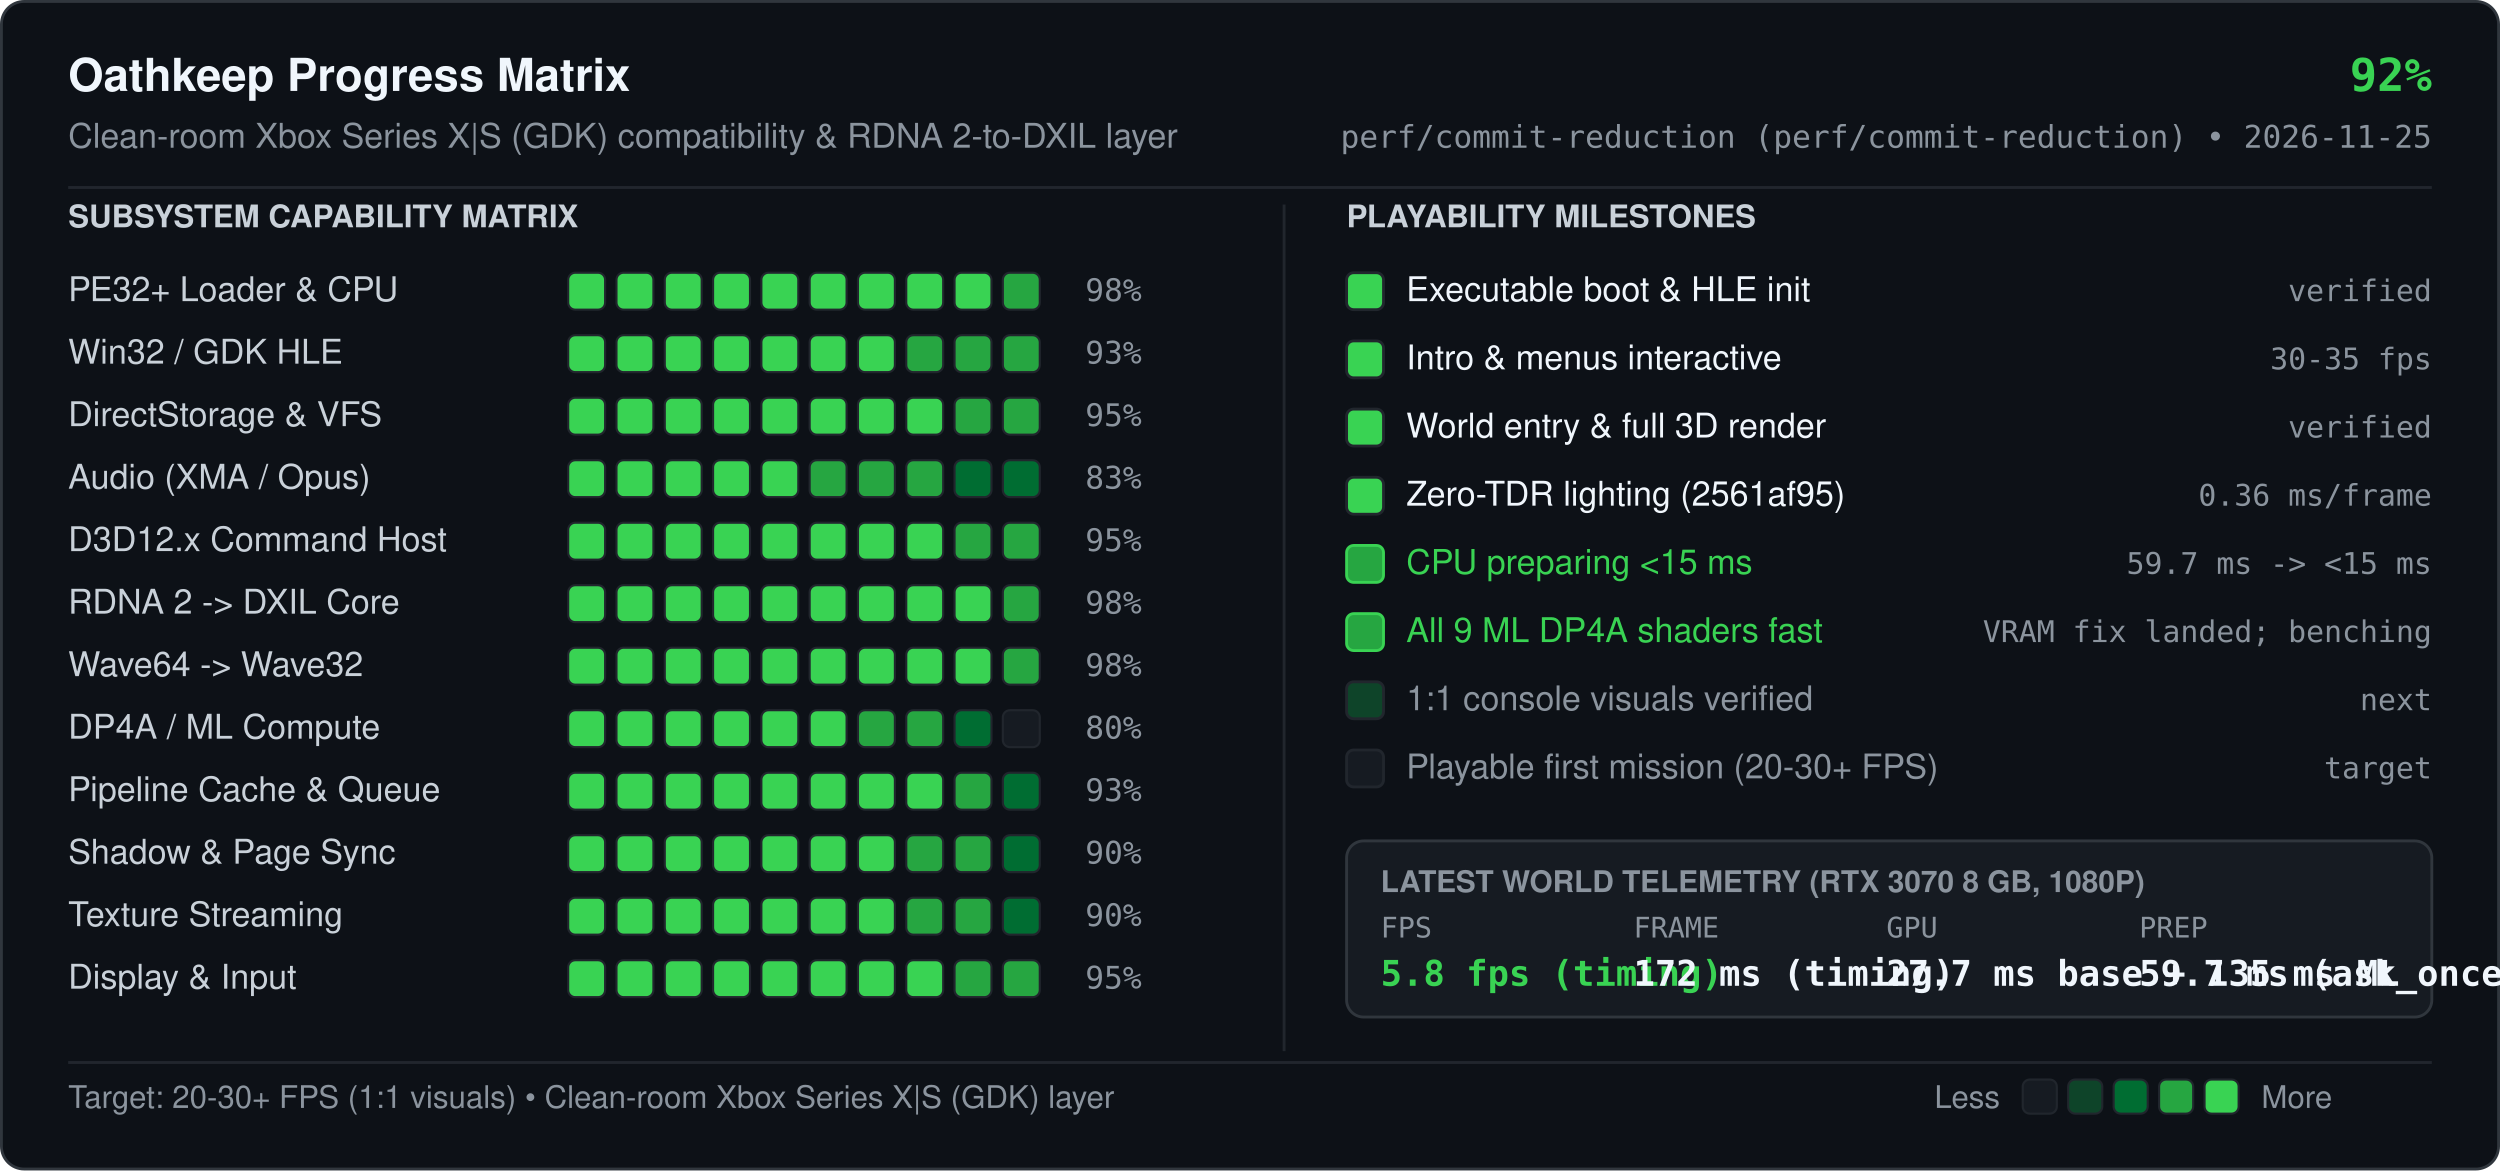
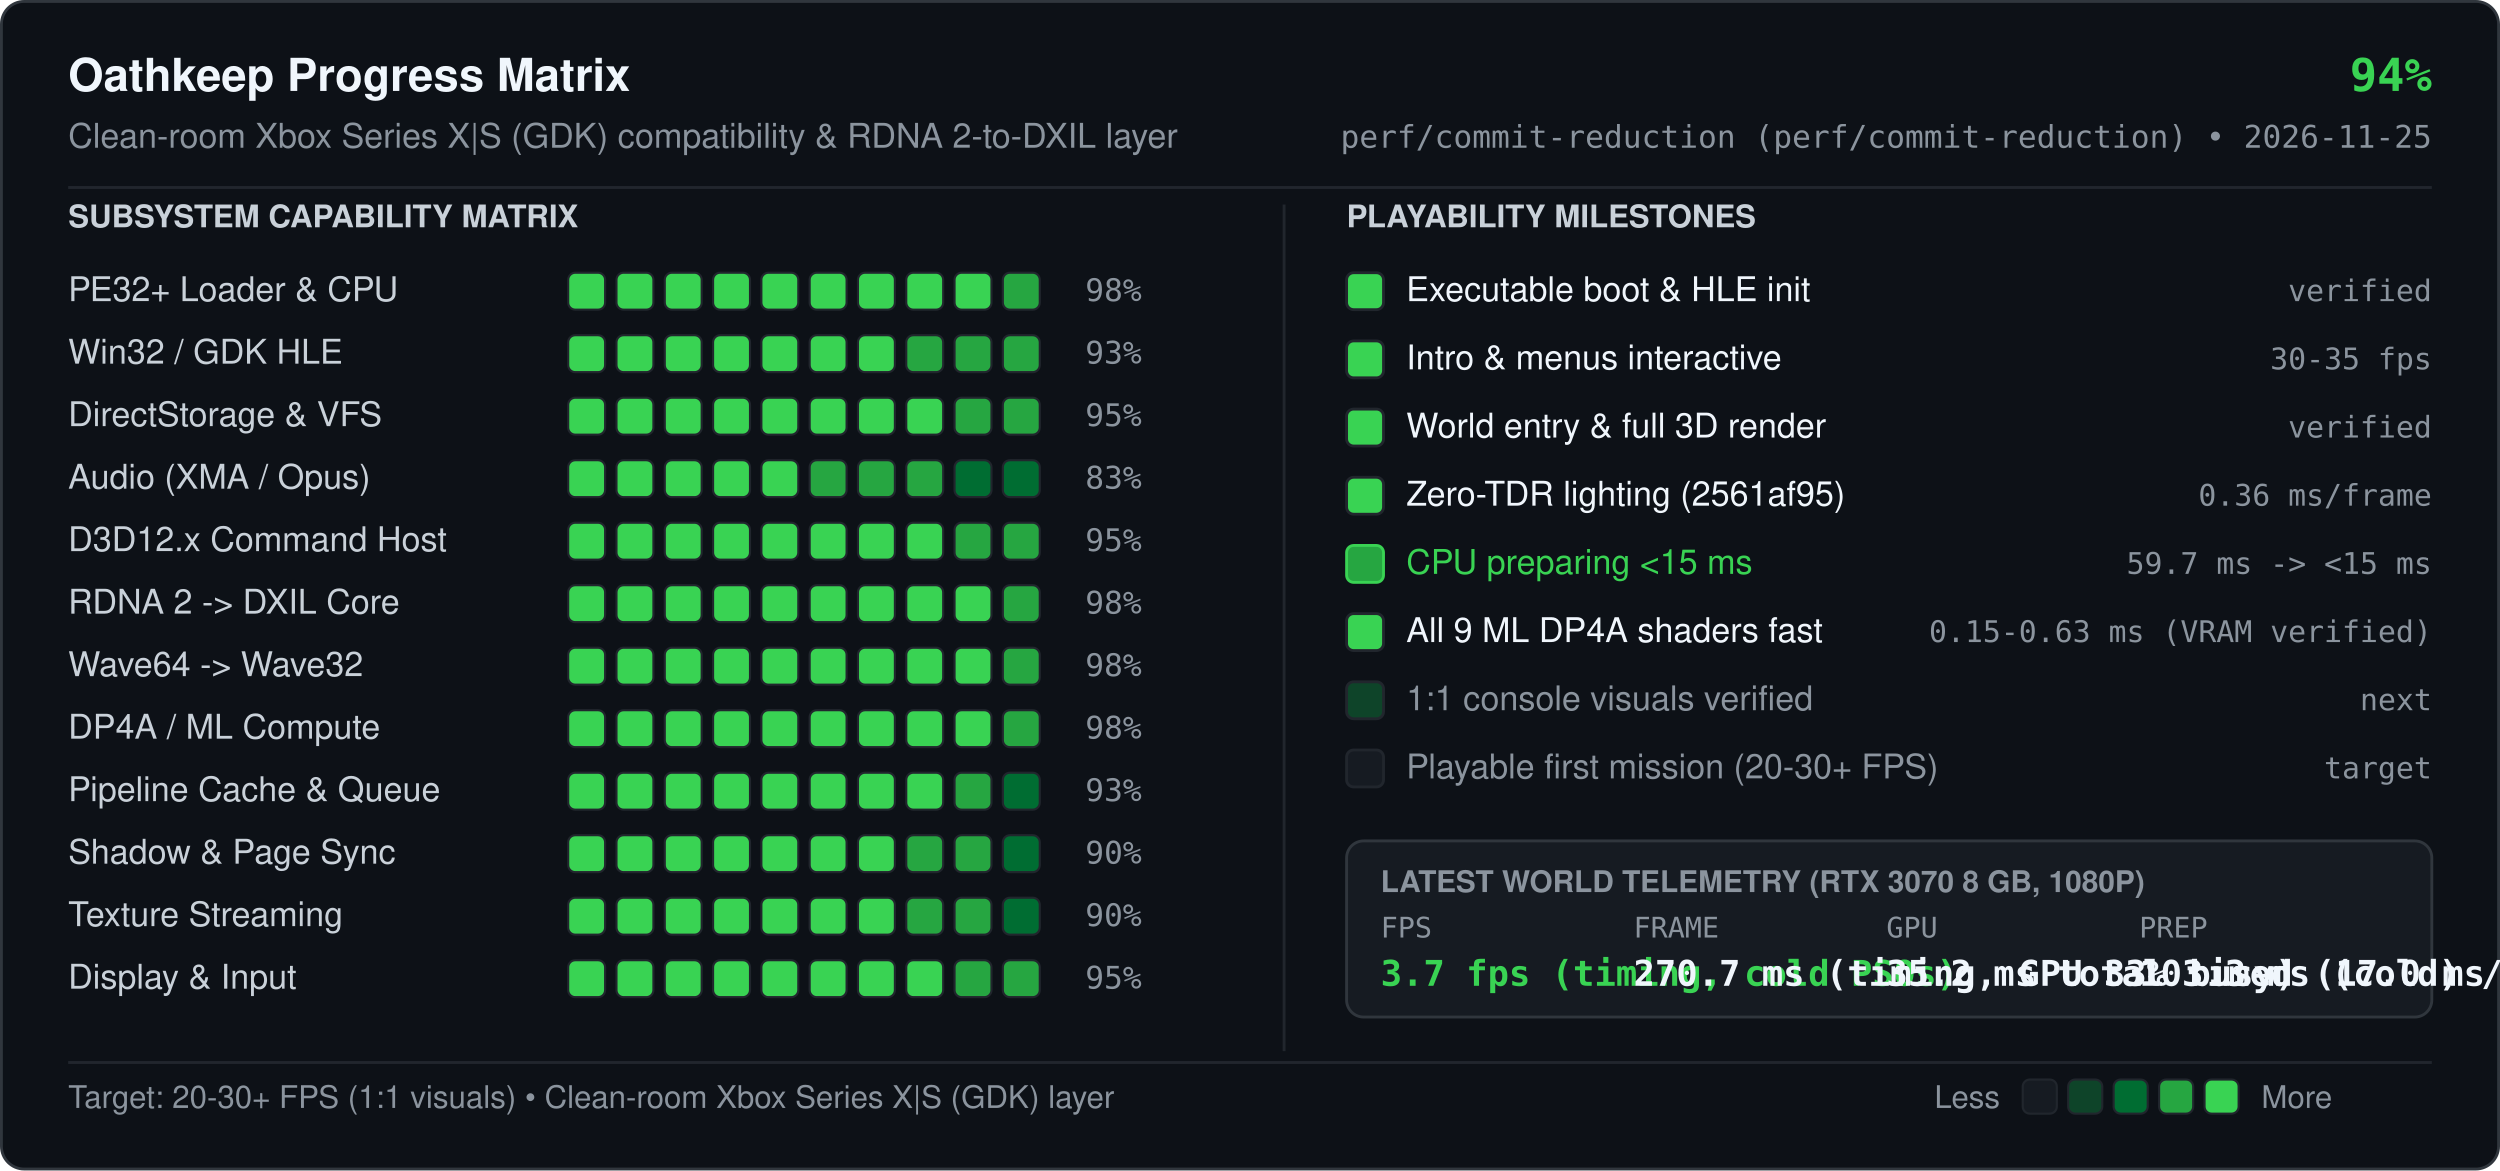
<svg xmlns="http://www.w3.org/2000/svg" width="880" height="412" viewBox="0 0 880 412" role="img" aria-label="Oathkeep Compatibility and Performance Progress">
  <defs>
    <style>text { font-family: -apple-system, BlinkMacSystemFont, 'Segoe UI', Helvetica, Arial, sans-serif; } .mono { font-family: ui-monospace, SFMono-Regular, Menlo, Consolas, monospace; }</style>
  </defs>
  <rect x="0.5" y="0.5" width="879" height="411" rx="8" fill="#0d1117" stroke="#30363d" />
  <text x="24" y="32" fill="#f0f6fc" font-size="16" font-weight="600">Oathkeep Progress Matrix</text>
  <text x="24" y="52" fill="#8b949e" font-size="12">Clean-room Xbox Series X|S (GDK) compatibility &amp; RDNA 2-to-DXIL layer</text>
-   <text x="856" y="32" text-anchor="end" fill="#39d353" font-size="16" font-weight="700" class="mono">92%</text>
+   <text x="856" y="32" text-anchor="end" fill="#39d353" font-size="16" font-weight="700" class="mono">94%</text>
  <text x="856" y="52" text-anchor="end" fill="#8b949e" font-size="11" class="mono">perf/commit-reduction (perf/commit-reduction) • 2026-11-25</text>
  <line x1="24" y1="66" x2="856" y2="66" stroke="#21262d" />
  <text x="24" y="80" fill="#c9d1d9" font-size="11" font-weight="600">SUBSYSTEM CAPABILITY MATRIX</text>
  <text x="24" y="106" fill="#c9d1d9" font-size="12">PE32+ Loader &amp; CPU</text>
  <rect x="200" y="96" width="13" height="13" rx="2.5" fill="#39d353" stroke="#21262d" stroke-width="0.75" />
  <rect x="217" y="96" width="13" height="13" rx="2.5" fill="#39d353" stroke="#21262d" stroke-width="0.75" />
  <rect x="234" y="96" width="13" height="13" rx="2.5" fill="#39d353" stroke="#21262d" stroke-width="0.75" />
  <rect x="251" y="96" width="13" height="13" rx="2.5" fill="#39d353" stroke="#21262d" stroke-width="0.75" />
  <rect x="268" y="96" width="13" height="13" rx="2.5" fill="#39d353" stroke="#21262d" stroke-width="0.75" />
  <rect x="285" y="96" width="13" height="13" rx="2.5" fill="#39d353" stroke="#21262d" stroke-width="0.75" />
  <rect x="302" y="96" width="13" height="13" rx="2.5" fill="#39d353" stroke="#21262d" stroke-width="0.75" />
  <rect x="319" y="96" width="13" height="13" rx="2.5" fill="#39d353" stroke="#21262d" stroke-width="0.75" />
  <rect x="336" y="96" width="13" height="13" rx="2.5" fill="#39d353" stroke="#21262d" stroke-width="0.75" />
  <rect x="353" y="96" width="13" height="13" rx="2.5" fill="#26a641" stroke="#21262d" stroke-width="0.75" />
  <text x="382" y="106" fill="#8b949e" font-size="11" class="mono"> 98%</text>
  <text x="24" y="128" fill="#c9d1d9" font-size="12">Win32 / GDK HLE</text>
  <rect x="200" y="118" width="13" height="13" rx="2.5" fill="#39d353" stroke="#21262d" stroke-width="0.75" />
  <rect x="217" y="118" width="13" height="13" rx="2.5" fill="#39d353" stroke="#21262d" stroke-width="0.75" />
  <rect x="234" y="118" width="13" height="13" rx="2.5" fill="#39d353" stroke="#21262d" stroke-width="0.75" />
  <rect x="251" y="118" width="13" height="13" rx="2.5" fill="#39d353" stroke="#21262d" stroke-width="0.75" />
  <rect x="268" y="118" width="13" height="13" rx="2.5" fill="#39d353" stroke="#21262d" stroke-width="0.75" />
  <rect x="285" y="118" width="13" height="13" rx="2.5" fill="#39d353" stroke="#21262d" stroke-width="0.75" />
  <rect x="302" y="118" width="13" height="13" rx="2.5" fill="#39d353" stroke="#21262d" stroke-width="0.75" />
  <rect x="319" y="118" width="13" height="13" rx="2.5" fill="#26a641" stroke="#21262d" stroke-width="0.75" />
  <rect x="336" y="118" width="13" height="13" rx="2.5" fill="#26a641" stroke="#21262d" stroke-width="0.75" />
  <rect x="353" y="118" width="13" height="13" rx="2.5" fill="#26a641" stroke="#21262d" stroke-width="0.75" />
  <text x="382" y="128" fill="#8b949e" font-size="11" class="mono"> 93%</text>
  <text x="24" y="150" fill="#c9d1d9" font-size="12">DirectStorage &amp; VFS</text>
  <rect x="200" y="140" width="13" height="13" rx="2.5" fill="#39d353" stroke="#21262d" stroke-width="0.75" />
  <rect x="217" y="140" width="13" height="13" rx="2.5" fill="#39d353" stroke="#21262d" stroke-width="0.75" />
  <rect x="234" y="140" width="13" height="13" rx="2.5" fill="#39d353" stroke="#21262d" stroke-width="0.75" />
  <rect x="251" y="140" width="13" height="13" rx="2.5" fill="#39d353" stroke="#21262d" stroke-width="0.75" />
  <rect x="268" y="140" width="13" height="13" rx="2.5" fill="#39d353" stroke="#21262d" stroke-width="0.75" />
  <rect x="285" y="140" width="13" height="13" rx="2.5" fill="#39d353" stroke="#21262d" stroke-width="0.75" />
  <rect x="302" y="140" width="13" height="13" rx="2.5" fill="#39d353" stroke="#21262d" stroke-width="0.75" />
  <rect x="319" y="140" width="13" height="13" rx="2.5" fill="#39d353" stroke="#21262d" stroke-width="0.75" />
  <rect x="336" y="140" width="13" height="13" rx="2.5" fill="#26a641" stroke="#21262d" stroke-width="0.75" />
  <rect x="353" y="140" width="13" height="13" rx="2.5" fill="#26a641" stroke="#21262d" stroke-width="0.75" />
  <text x="382" y="150" fill="#8b949e" font-size="11" class="mono"> 95%</text>
  <text x="24" y="172" fill="#c9d1d9" font-size="12">Audio (XMA / Opus)</text>
  <rect x="200" y="162" width="13" height="13" rx="2.5" fill="#39d353" stroke="#21262d" stroke-width="0.75" />
  <rect x="217" y="162" width="13" height="13" rx="2.5" fill="#39d353" stroke="#21262d" stroke-width="0.75" />
  <rect x="234" y="162" width="13" height="13" rx="2.5" fill="#39d353" stroke="#21262d" stroke-width="0.75" />
  <rect x="251" y="162" width="13" height="13" rx="2.5" fill="#39d353" stroke="#21262d" stroke-width="0.75" />
  <rect x="268" y="162" width="13" height="13" rx="2.5" fill="#39d353" stroke="#21262d" stroke-width="0.75" />
  <rect x="285" y="162" width="13" height="13" rx="2.5" fill="#26a641" stroke="#21262d" stroke-width="0.75" />
  <rect x="302" y="162" width="13" height="13" rx="2.5" fill="#26a641" stroke="#21262d" stroke-width="0.75" />
  <rect x="319" y="162" width="13" height="13" rx="2.5" fill="#26a641" stroke="#21262d" stroke-width="0.75" />
  <rect x="336" y="162" width="13" height="13" rx="2.5" fill="#006d32" stroke="#21262d" stroke-width="0.75" />
  <rect x="353" y="162" width="13" height="13" rx="2.5" fill="#006d32" stroke="#21262d" stroke-width="0.75" />
  <text x="382" y="172" fill="#8b949e" font-size="11" class="mono"> 83%</text>
  <text x="24" y="194" fill="#c9d1d9" font-size="12">D3D12.x Command Host</text>
  <rect x="200" y="184" width="13" height="13" rx="2.5" fill="#39d353" stroke="#21262d" stroke-width="0.75" />
  <rect x="217" y="184" width="13" height="13" rx="2.5" fill="#39d353" stroke="#21262d" stroke-width="0.75" />
  <rect x="234" y="184" width="13" height="13" rx="2.5" fill="#39d353" stroke="#21262d" stroke-width="0.75" />
  <rect x="251" y="184" width="13" height="13" rx="2.5" fill="#39d353" stroke="#21262d" stroke-width="0.75" />
  <rect x="268" y="184" width="13" height="13" rx="2.5" fill="#39d353" stroke="#21262d" stroke-width="0.75" />
  <rect x="285" y="184" width="13" height="13" rx="2.5" fill="#39d353" stroke="#21262d" stroke-width="0.75" />
  <rect x="302" y="184" width="13" height="13" rx="2.5" fill="#39d353" stroke="#21262d" stroke-width="0.75" />
  <rect x="319" y="184" width="13" height="13" rx="2.5" fill="#39d353" stroke="#21262d" stroke-width="0.75" />
  <rect x="336" y="184" width="13" height="13" rx="2.5" fill="#26a641" stroke="#21262d" stroke-width="0.75" />
  <rect x="353" y="184" width="13" height="13" rx="2.5" fill="#26a641" stroke="#21262d" stroke-width="0.75" />
  <text x="382" y="194" fill="#8b949e" font-size="11" class="mono"> 95%</text>
  <text x="24" y="216" fill="#c9d1d9" font-size="12">RDNA 2 -&gt; DXIL Core</text>
  <rect x="200" y="206" width="13" height="13" rx="2.5" fill="#39d353" stroke="#21262d" stroke-width="0.75" />
  <rect x="217" y="206" width="13" height="13" rx="2.5" fill="#39d353" stroke="#21262d" stroke-width="0.75" />
  <rect x="234" y="206" width="13" height="13" rx="2.5" fill="#39d353" stroke="#21262d" stroke-width="0.75" />
  <rect x="251" y="206" width="13" height="13" rx="2.5" fill="#39d353" stroke="#21262d" stroke-width="0.75" />
  <rect x="268" y="206" width="13" height="13" rx="2.5" fill="#39d353" stroke="#21262d" stroke-width="0.75" />
  <rect x="285" y="206" width="13" height="13" rx="2.5" fill="#39d353" stroke="#21262d" stroke-width="0.75" />
  <rect x="302" y="206" width="13" height="13" rx="2.5" fill="#39d353" stroke="#21262d" stroke-width="0.75" />
  <rect x="319" y="206" width="13" height="13" rx="2.5" fill="#39d353" stroke="#21262d" stroke-width="0.75" />
  <rect x="336" y="206" width="13" height="13" rx="2.5" fill="#39d353" stroke="#21262d" stroke-width="0.75" />
  <rect x="353" y="206" width="13" height="13" rx="2.5" fill="#26a641" stroke="#21262d" stroke-width="0.75" />
  <text x="382" y="216" fill="#8b949e" font-size="11" class="mono"> 98%</text>
  <text x="24" y="238" fill="#c9d1d9" font-size="12">Wave64 -&gt; Wave32</text>
  <rect x="200" y="228" width="13" height="13" rx="2.5" fill="#39d353" stroke="#21262d" stroke-width="0.75" />
  <rect x="217" y="228" width="13" height="13" rx="2.5" fill="#39d353" stroke="#21262d" stroke-width="0.75" />
  <rect x="234" y="228" width="13" height="13" rx="2.5" fill="#39d353" stroke="#21262d" stroke-width="0.75" />
  <rect x="251" y="228" width="13" height="13" rx="2.5" fill="#39d353" stroke="#21262d" stroke-width="0.75" />
  <rect x="268" y="228" width="13" height="13" rx="2.5" fill="#39d353" stroke="#21262d" stroke-width="0.75" />
  <rect x="285" y="228" width="13" height="13" rx="2.5" fill="#39d353" stroke="#21262d" stroke-width="0.75" />
  <rect x="302" y="228" width="13" height="13" rx="2.5" fill="#39d353" stroke="#21262d" stroke-width="0.75" />
  <rect x="319" y="228" width="13" height="13" rx="2.5" fill="#39d353" stroke="#21262d" stroke-width="0.75" />
  <rect x="336" y="228" width="13" height="13" rx="2.5" fill="#39d353" stroke="#21262d" stroke-width="0.75" />
  <rect x="353" y="228" width="13" height="13" rx="2.5" fill="#26a641" stroke="#21262d" stroke-width="0.75" />
  <text x="382" y="238" fill="#8b949e" font-size="11" class="mono"> 98%</text>
  <text x="24" y="260" fill="#c9d1d9" font-size="12">DP4A / ML Compute</text>
  <rect x="200" y="250" width="13" height="13" rx="2.5" fill="#39d353" stroke="#21262d" stroke-width="0.75" />
  <rect x="217" y="250" width="13" height="13" rx="2.5" fill="#39d353" stroke="#21262d" stroke-width="0.75" />
  <rect x="234" y="250" width="13" height="13" rx="2.5" fill="#39d353" stroke="#21262d" stroke-width="0.75" />
  <rect x="251" y="250" width="13" height="13" rx="2.5" fill="#39d353" stroke="#21262d" stroke-width="0.75" />
  <rect x="268" y="250" width="13" height="13" rx="2.5" fill="#39d353" stroke="#21262d" stroke-width="0.75" />
  <rect x="285" y="250" width="13" height="13" rx="2.5" fill="#39d353" stroke="#21262d" stroke-width="0.75" />
-   <rect x="302" y="250" width="13" height="13" rx="2.5" fill="#26a641" stroke="#21262d" stroke-width="0.75" />
-   <rect x="319" y="250" width="13" height="13" rx="2.5" fill="#26a641" stroke="#21262d" stroke-width="0.75" />
-   <rect x="336" y="250" width="13" height="13" rx="2.5" fill="#006d32" stroke="#21262d" stroke-width="0.75" />
-   <rect x="353" y="250" width="13" height="13" rx="2.5" fill="#161b22" stroke="#21262d" stroke-width="0.75" />
-   <text x="382" y="260" fill="#8b949e" font-size="11" class="mono"> 80%</text>
+   <rect x="302" y="250" width="13" height="13" rx="2.5" fill="#39d353" stroke="#21262d" stroke-width="0.75" />
+   <rect x="319" y="250" width="13" height="13" rx="2.5" fill="#39d353" stroke="#21262d" stroke-width="0.75" />
+   <rect x="336" y="250" width="13" height="13" rx="2.5" fill="#39d353" stroke="#21262d" stroke-width="0.75" />
+   <rect x="353" y="250" width="13" height="13" rx="2.5" fill="#26a641" stroke="#21262d" stroke-width="0.75" />
+   <text x="382" y="260" fill="#8b949e" font-size="11" class="mono"> 98%</text>
  <text x="24" y="282" fill="#c9d1d9" font-size="12">Pipeline Cache &amp; Queue</text>
  <rect x="200" y="272" width="13" height="13" rx="2.5" fill="#39d353" stroke="#21262d" stroke-width="0.75" />
  <rect x="217" y="272" width="13" height="13" rx="2.5" fill="#39d353" stroke="#21262d" stroke-width="0.75" />
  <rect x="234" y="272" width="13" height="13" rx="2.5" fill="#39d353" stroke="#21262d" stroke-width="0.75" />
  <rect x="251" y="272" width="13" height="13" rx="2.5" fill="#39d353" stroke="#21262d" stroke-width="0.75" />
  <rect x="268" y="272" width="13" height="13" rx="2.5" fill="#39d353" stroke="#21262d" stroke-width="0.75" />
  <rect x="285" y="272" width="13" height="13" rx="2.5" fill="#39d353" stroke="#21262d" stroke-width="0.75" />
  <rect x="302" y="272" width="13" height="13" rx="2.5" fill="#39d353" stroke="#21262d" stroke-width="0.75" />
  <rect x="319" y="272" width="13" height="13" rx="2.5" fill="#39d353" stroke="#21262d" stroke-width="0.75" />
  <rect x="336" y="272" width="13" height="13" rx="2.5" fill="#26a641" stroke="#21262d" stroke-width="0.75" />
  <rect x="353" y="272" width="13" height="13" rx="2.5" fill="#006d32" stroke="#21262d" stroke-width="0.75" />
  <text x="382" y="282" fill="#8b949e" font-size="11" class="mono"> 93%</text>
  <text x="24" y="304" fill="#c9d1d9" font-size="12">Shadow &amp; Page Sync</text>
  <rect x="200" y="294" width="13" height="13" rx="2.5" fill="#39d353" stroke="#21262d" stroke-width="0.75" />
  <rect x="217" y="294" width="13" height="13" rx="2.5" fill="#39d353" stroke="#21262d" stroke-width="0.75" />
  <rect x="234" y="294" width="13" height="13" rx="2.5" fill="#39d353" stroke="#21262d" stroke-width="0.75" />
  <rect x="251" y="294" width="13" height="13" rx="2.5" fill="#39d353" stroke="#21262d" stroke-width="0.75" />
  <rect x="268" y="294" width="13" height="13" rx="2.5" fill="#39d353" stroke="#21262d" stroke-width="0.75" />
  <rect x="285" y="294" width="13" height="13" rx="2.5" fill="#39d353" stroke="#21262d" stroke-width="0.75" />
  <rect x="302" y="294" width="13" height="13" rx="2.5" fill="#39d353" stroke="#21262d" stroke-width="0.75" />
  <rect x="319" y="294" width="13" height="13" rx="2.5" fill="#26a641" stroke="#21262d" stroke-width="0.75" />
  <rect x="336" y="294" width="13" height="13" rx="2.5" fill="#26a641" stroke="#21262d" stroke-width="0.75" />
  <rect x="353" y="294" width="13" height="13" rx="2.5" fill="#006d32" stroke="#21262d" stroke-width="0.75" />
  <text x="382" y="304" fill="#8b949e" font-size="11" class="mono"> 90%</text>
  <text x="24" y="326" fill="#c9d1d9" font-size="12">Texture Streaming</text>
  <rect x="200" y="316" width="13" height="13" rx="2.5" fill="#39d353" stroke="#21262d" stroke-width="0.75" />
  <rect x="217" y="316" width="13" height="13" rx="2.5" fill="#39d353" stroke="#21262d" stroke-width="0.75" />
  <rect x="234" y="316" width="13" height="13" rx="2.5" fill="#39d353" stroke="#21262d" stroke-width="0.75" />
  <rect x="251" y="316" width="13" height="13" rx="2.5" fill="#39d353" stroke="#21262d" stroke-width="0.75" />
  <rect x="268" y="316" width="13" height="13" rx="2.5" fill="#39d353" stroke="#21262d" stroke-width="0.75" />
  <rect x="285" y="316" width="13" height="13" rx="2.5" fill="#39d353" stroke="#21262d" stroke-width="0.75" />
  <rect x="302" y="316" width="13" height="13" rx="2.5" fill="#39d353" stroke="#21262d" stroke-width="0.75" />
  <rect x="319" y="316" width="13" height="13" rx="2.5" fill="#26a641" stroke="#21262d" stroke-width="0.75" />
  <rect x="336" y="316" width="13" height="13" rx="2.5" fill="#26a641" stroke="#21262d" stroke-width="0.75" />
  <rect x="353" y="316" width="13" height="13" rx="2.5" fill="#006d32" stroke="#21262d" stroke-width="0.75" />
  <text x="382" y="326" fill="#8b949e" font-size="11" class="mono"> 90%</text>
  <text x="24" y="348" fill="#c9d1d9" font-size="12">Display &amp; Input</text>
  <rect x="200" y="338" width="13" height="13" rx="2.5" fill="#39d353" stroke="#21262d" stroke-width="0.75" />
  <rect x="217" y="338" width="13" height="13" rx="2.5" fill="#39d353" stroke="#21262d" stroke-width="0.75" />
  <rect x="234" y="338" width="13" height="13" rx="2.5" fill="#39d353" stroke="#21262d" stroke-width="0.75" />
  <rect x="251" y="338" width="13" height="13" rx="2.5" fill="#39d353" stroke="#21262d" stroke-width="0.75" />
  <rect x="268" y="338" width="13" height="13" rx="2.5" fill="#39d353" stroke="#21262d" stroke-width="0.75" />
  <rect x="285" y="338" width="13" height="13" rx="2.5" fill="#39d353" stroke="#21262d" stroke-width="0.75" />
  <rect x="302" y="338" width="13" height="13" rx="2.5" fill="#39d353" stroke="#21262d" stroke-width="0.75" />
  <rect x="319" y="338" width="13" height="13" rx="2.5" fill="#39d353" stroke="#21262d" stroke-width="0.75" />
  <rect x="336" y="338" width="13" height="13" rx="2.5" fill="#26a641" stroke="#21262d" stroke-width="0.75" />
  <rect x="353" y="338" width="13" height="13" rx="2.5" fill="#26a641" stroke="#21262d" stroke-width="0.75" />
  <text x="382" y="348" fill="#8b949e" font-size="11" class="mono"> 95%</text>
  <line x1="452" y1="72" x2="452" y2="370" stroke="#21262d" />
  <text x="474" y="80" fill="#c9d1d9" font-size="11" font-weight="600">PLAYABILITY MILESTONES</text>
  <rect x="474" y="96" width="13" height="13" rx="2.5" fill="#39d353" stroke="#21262d" stroke-width="1" />
  <text x="495" y="106" fill="#f0f6fc" font-size="12" font-weight="500">Executable boot &amp; HLE init</text>
  <text x="856" y="106" text-anchor="end" fill="#8b949e" font-size="10.5" class="mono">verified</text>
  <rect x="474" y="120" width="13" height="13" rx="2.5" fill="#39d353" stroke="#21262d" stroke-width="1" />
  <text x="495" y="130" fill="#f0f6fc" font-size="12" font-weight="500">Intro &amp; menus interactive</text>
  <text x="856" y="130" text-anchor="end" fill="#8b949e" font-size="10.5" class="mono">30-35 fps</text>
  <rect x="474" y="144" width="13" height="13" rx="2.5" fill="#39d353" stroke="#21262d" stroke-width="1" />
  <text x="495" y="154" fill="#f0f6fc" font-size="12" font-weight="500">World entry &amp; full 3D render</text>
  <text x="856" y="154" text-anchor="end" fill="#8b949e" font-size="10.5" class="mono">verified</text>
  <rect x="474" y="168" width="13" height="13" rx="2.5" fill="#39d353" stroke="#21262d" stroke-width="1" />
  <text x="495" y="178" fill="#f0f6fc" font-size="12" font-weight="500">Zero-TDR lighting (2561af95)</text>
  <text x="856" y="178" text-anchor="end" fill="#8b949e" font-size="10.5" class="mono">0.36 ms/frame</text>
  <rect x="474" y="192" width="13" height="13" rx="2.5" fill="#26a641" stroke="#39d353" stroke-width="1" />
  <text x="495" y="202" fill="#39d353" font-size="12" font-weight="500">CPU preparing &lt;15 ms</text>
  <text x="856" y="202" text-anchor="end" fill="#8b949e" font-size="10.5" class="mono">59.7 ms -&gt; &lt;15 ms</text>
-   <rect x="474" y="216" width="13" height="13" rx="2.5" fill="#26a641" stroke="#39d353" stroke-width="1" />
-   <text x="495" y="226" fill="#39d353" font-size="12" font-weight="500">All 9 ML DP4A shaders fast</text>
-   <text x="856" y="226" text-anchor="end" fill="#8b949e" font-size="10.5" class="mono">VRAM fix landed; benching</text>
+   <rect x="474" y="216" width="13" height="13" rx="2.5" fill="#39d353" stroke="#21262d" stroke-width="1" />
+   <text x="495" y="226" fill="#f0f6fc" font-size="12" font-weight="500">All 9 ML DP4A shaders fast</text>
+   <text x="856" y="226" text-anchor="end" fill="#8b949e" font-size="10.5" class="mono">0.15-0.63 ms (VRAM verified)</text>
  <rect x="474" y="240" width="13" height="13" rx="2.5" fill="#0e4429" stroke="#21262d" stroke-width="1" />
  <text x="495" y="250" fill="#8b949e" font-size="12" font-weight="500">1:1 console visuals verified</text>
  <text x="856" y="250" text-anchor="end" fill="#8b949e" font-size="10.5" class="mono">next</text>
  <rect x="474" y="264" width="13" height="13" rx="2.5" fill="#161b22" stroke="#21262d" stroke-width="1" />
  <text x="495" y="274" fill="#8b949e" font-size="12" font-weight="500">Playable first mission (20-30+ FPS)</text>
  <text x="856" y="274" text-anchor="end" fill="#8b949e" font-size="10.5" class="mono">target</text>
  <rect x="474" y="296" width="382" height="62" rx="6" fill="#161b22" stroke="#30363d" />
  <text x="486" y="314" fill="#8b949e" font-size="10.5" font-weight="600">LATEST WORLD TELEMETRY (RTX 3070 8 GB, 1080P)</text>
  <text x="486" y="330" fill="#8b949e" font-size="10" class="mono">FPS</text>
-   <text x="486" y="347" fill="#39d353" font-size="12.5" font-weight="600" class="mono">5.8 fps (timing)</text>
+   <text x="486" y="347" fill="#39d353" font-size="12.5" font-weight="600" class="mono">3.7 fps (timing, cold PSOs)</text>
  <text x="575" y="330" fill="#8b949e" font-size="10" class="mono">FRAME</text>
-   <text x="575" y="347" fill="#f0f6fc" font-size="12.5" font-weight="600" class="mono">172 ms (timing)</text>
+   <text x="575" y="347" fill="#f0f6fc" font-size="12.5" font-weight="600" class="mono">270.7 ms (timing, GPU 33% busy)</text>
  <text x="664" y="330" fill="#8b949e" font-size="10" class="mono">GPU</text>
-   <text x="664" y="347" fill="#f0f6fc" font-size="12.5" font-weight="600" class="mono">27.7 ms base + 135 ms ML</text>
+   <text x="664" y="347" fill="#f0f6fc" font-size="12.5" font-weight="600" class="mono">35.2 ms total timed (17.0 ms dispatch, all 9 ML &lt;=0.63 ms)</text>
  <text x="753" y="330" fill="#8b949e" font-size="10" class="mono">PREP</text>
-   <text x="753" y="347" fill="#f0f6fc" font-size="12.5" font-weight="600" class="mono">59.7 ms (ask_once 4.5 ms)</text>
+   <text x="753" y="347" fill="#f0f6fc" font-size="12.5" font-weight="600" class="mono">103.3 ms (cold) / 59.7 ms (warm)</text>
  <line x1="24" y1="374" x2="856" y2="374" stroke="#21262d" />
  <text x="24" y="390" fill="#8b949e" font-size="11">Target: 20-30+ FPS (1:1 visuals) • Clean-room Xbox Series X|S (GDK) layer</text>
  <text x="704" y="390" text-anchor="end" fill="#8b949e" font-size="11">Less</text>
  <rect x="712" y="380" width="12" height="12" rx="2.5" fill="#161b22" stroke="#21262d" stroke-width="0.75" />
  <rect x="728" y="380" width="12" height="12" rx="2.5" fill="#0e4429" stroke="#21262d" stroke-width="0.75" />
  <rect x="744" y="380" width="12" height="12" rx="2.5" fill="#006d32" stroke="#21262d" stroke-width="0.75" />
  <rect x="760" y="380" width="12" height="12" rx="2.5" fill="#26a641" stroke="#21262d" stroke-width="0.75" />
  <rect x="776" y="380" width="12" height="12" rx="2.5" fill="#39d353" stroke="#21262d" stroke-width="0.75" />
  <text x="796" y="390" fill="#8b949e" font-size="11">More</text>
</svg>
